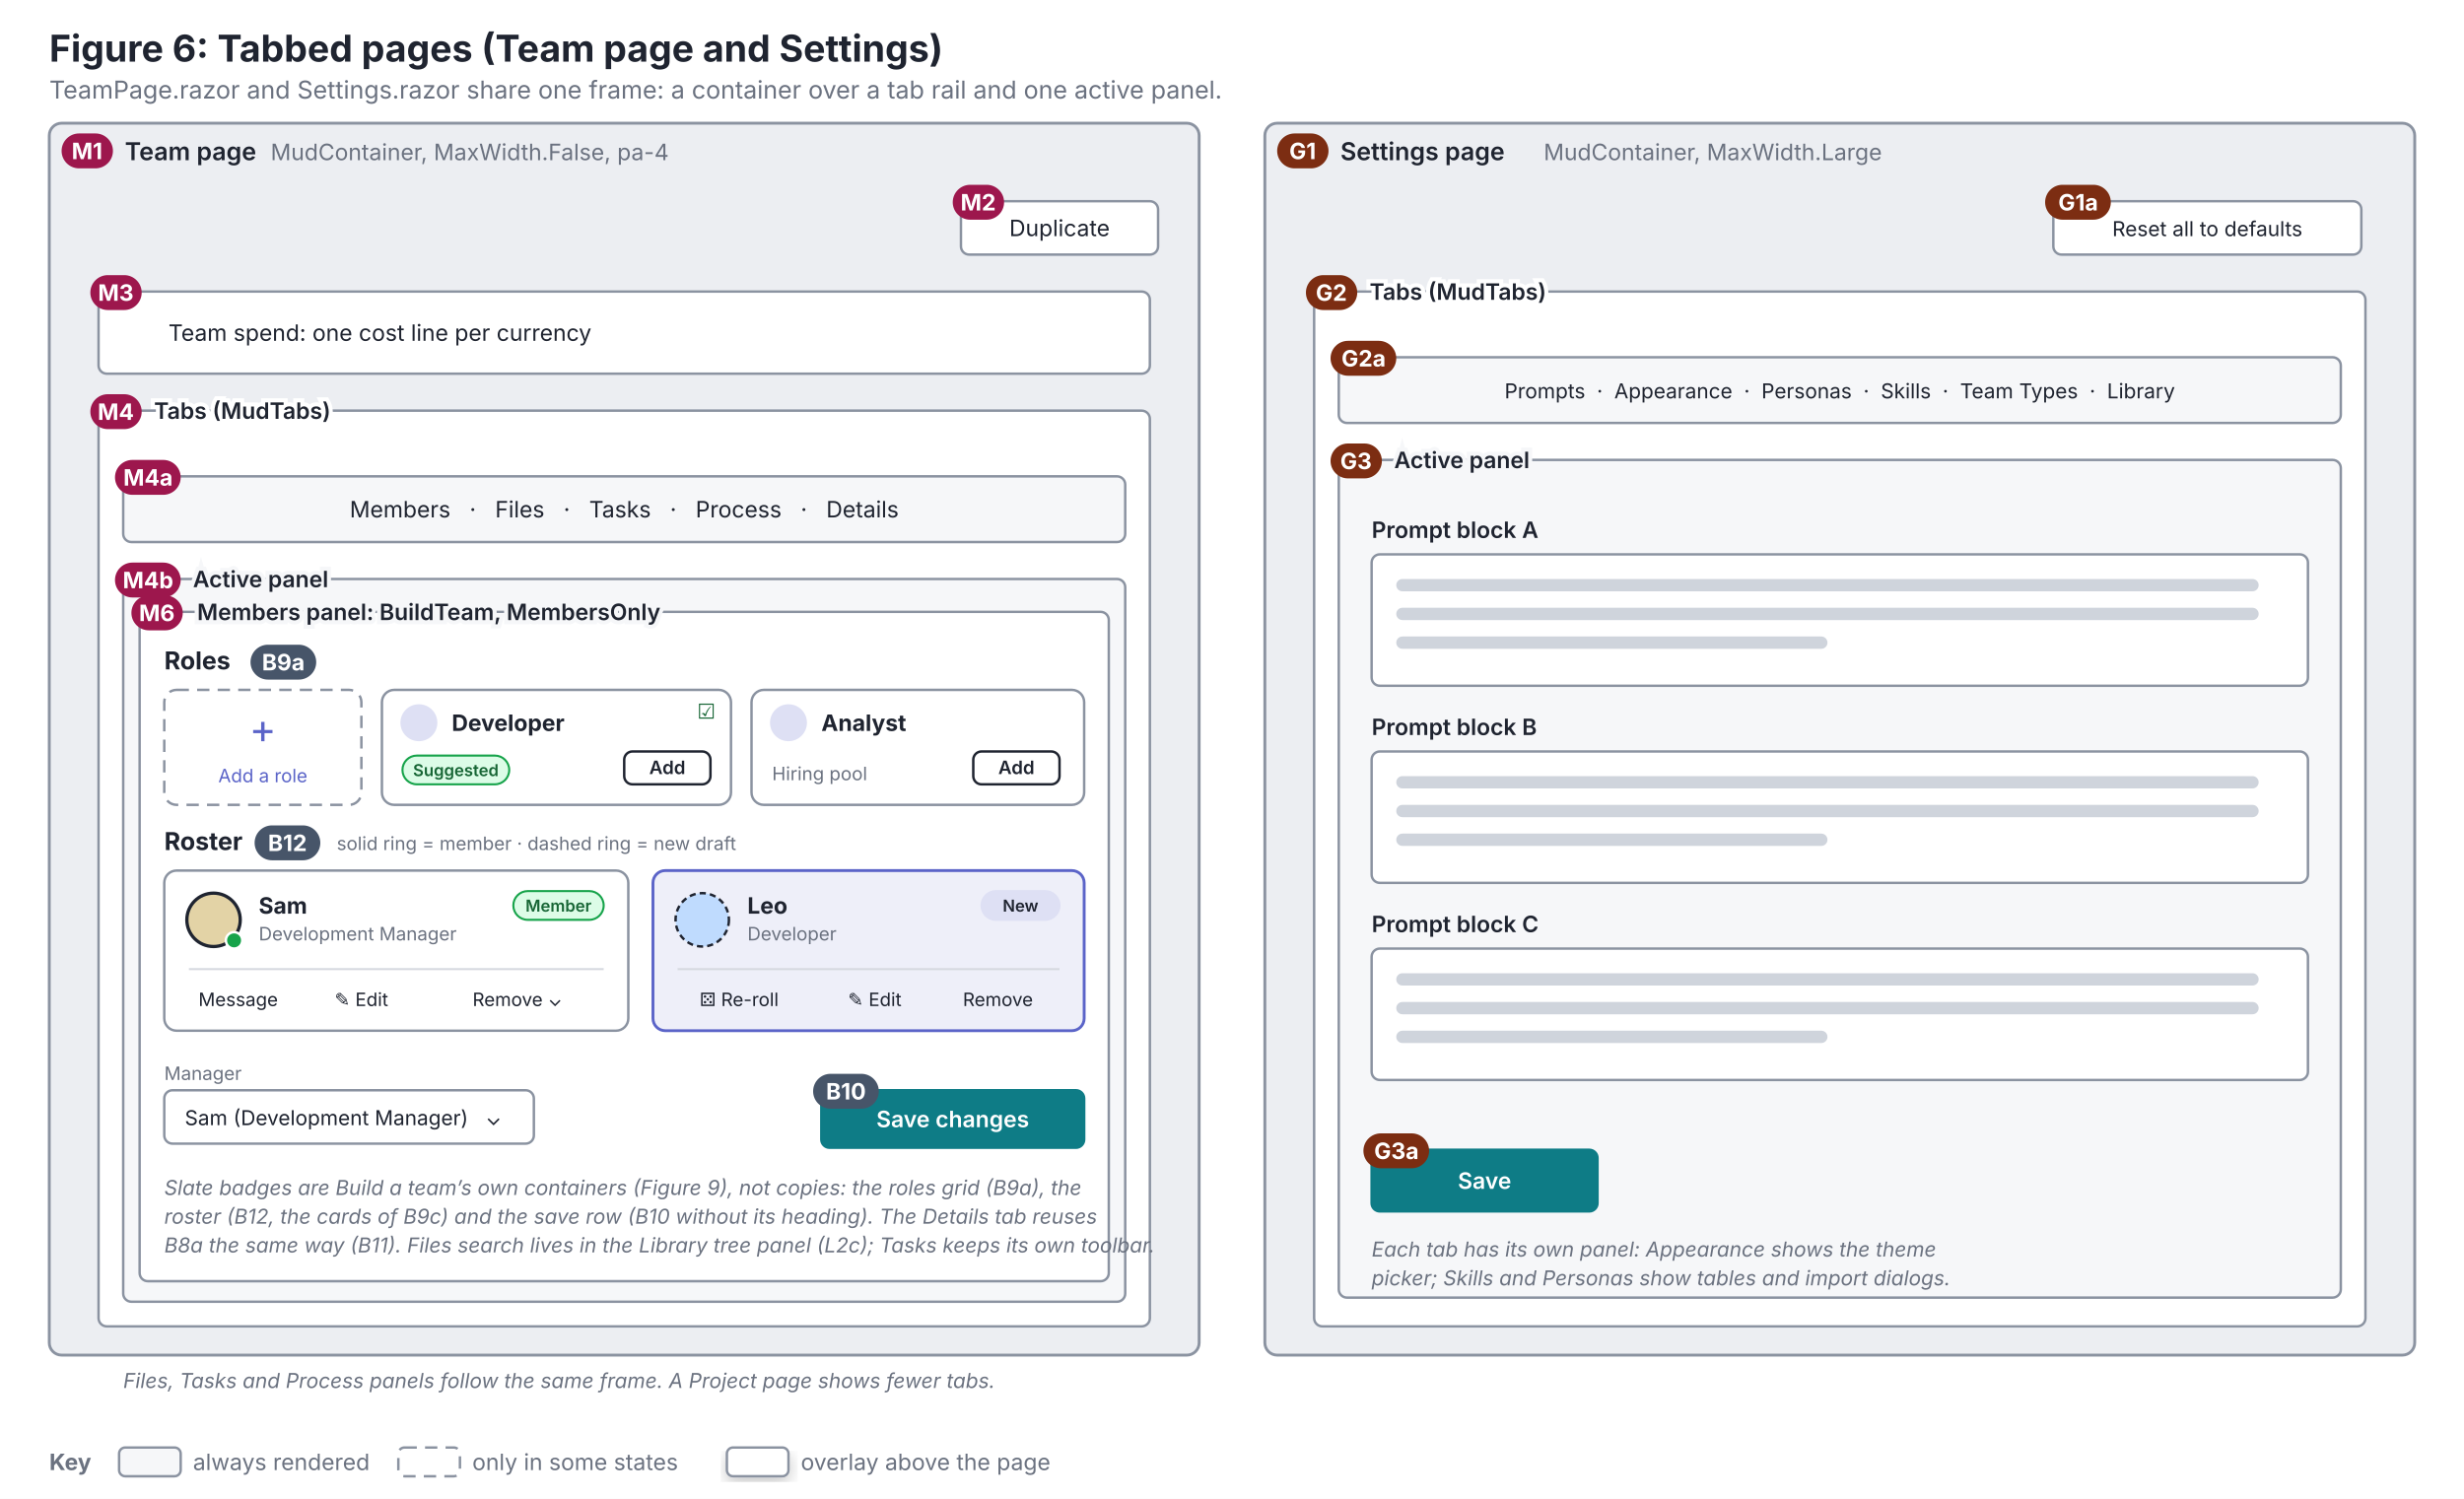
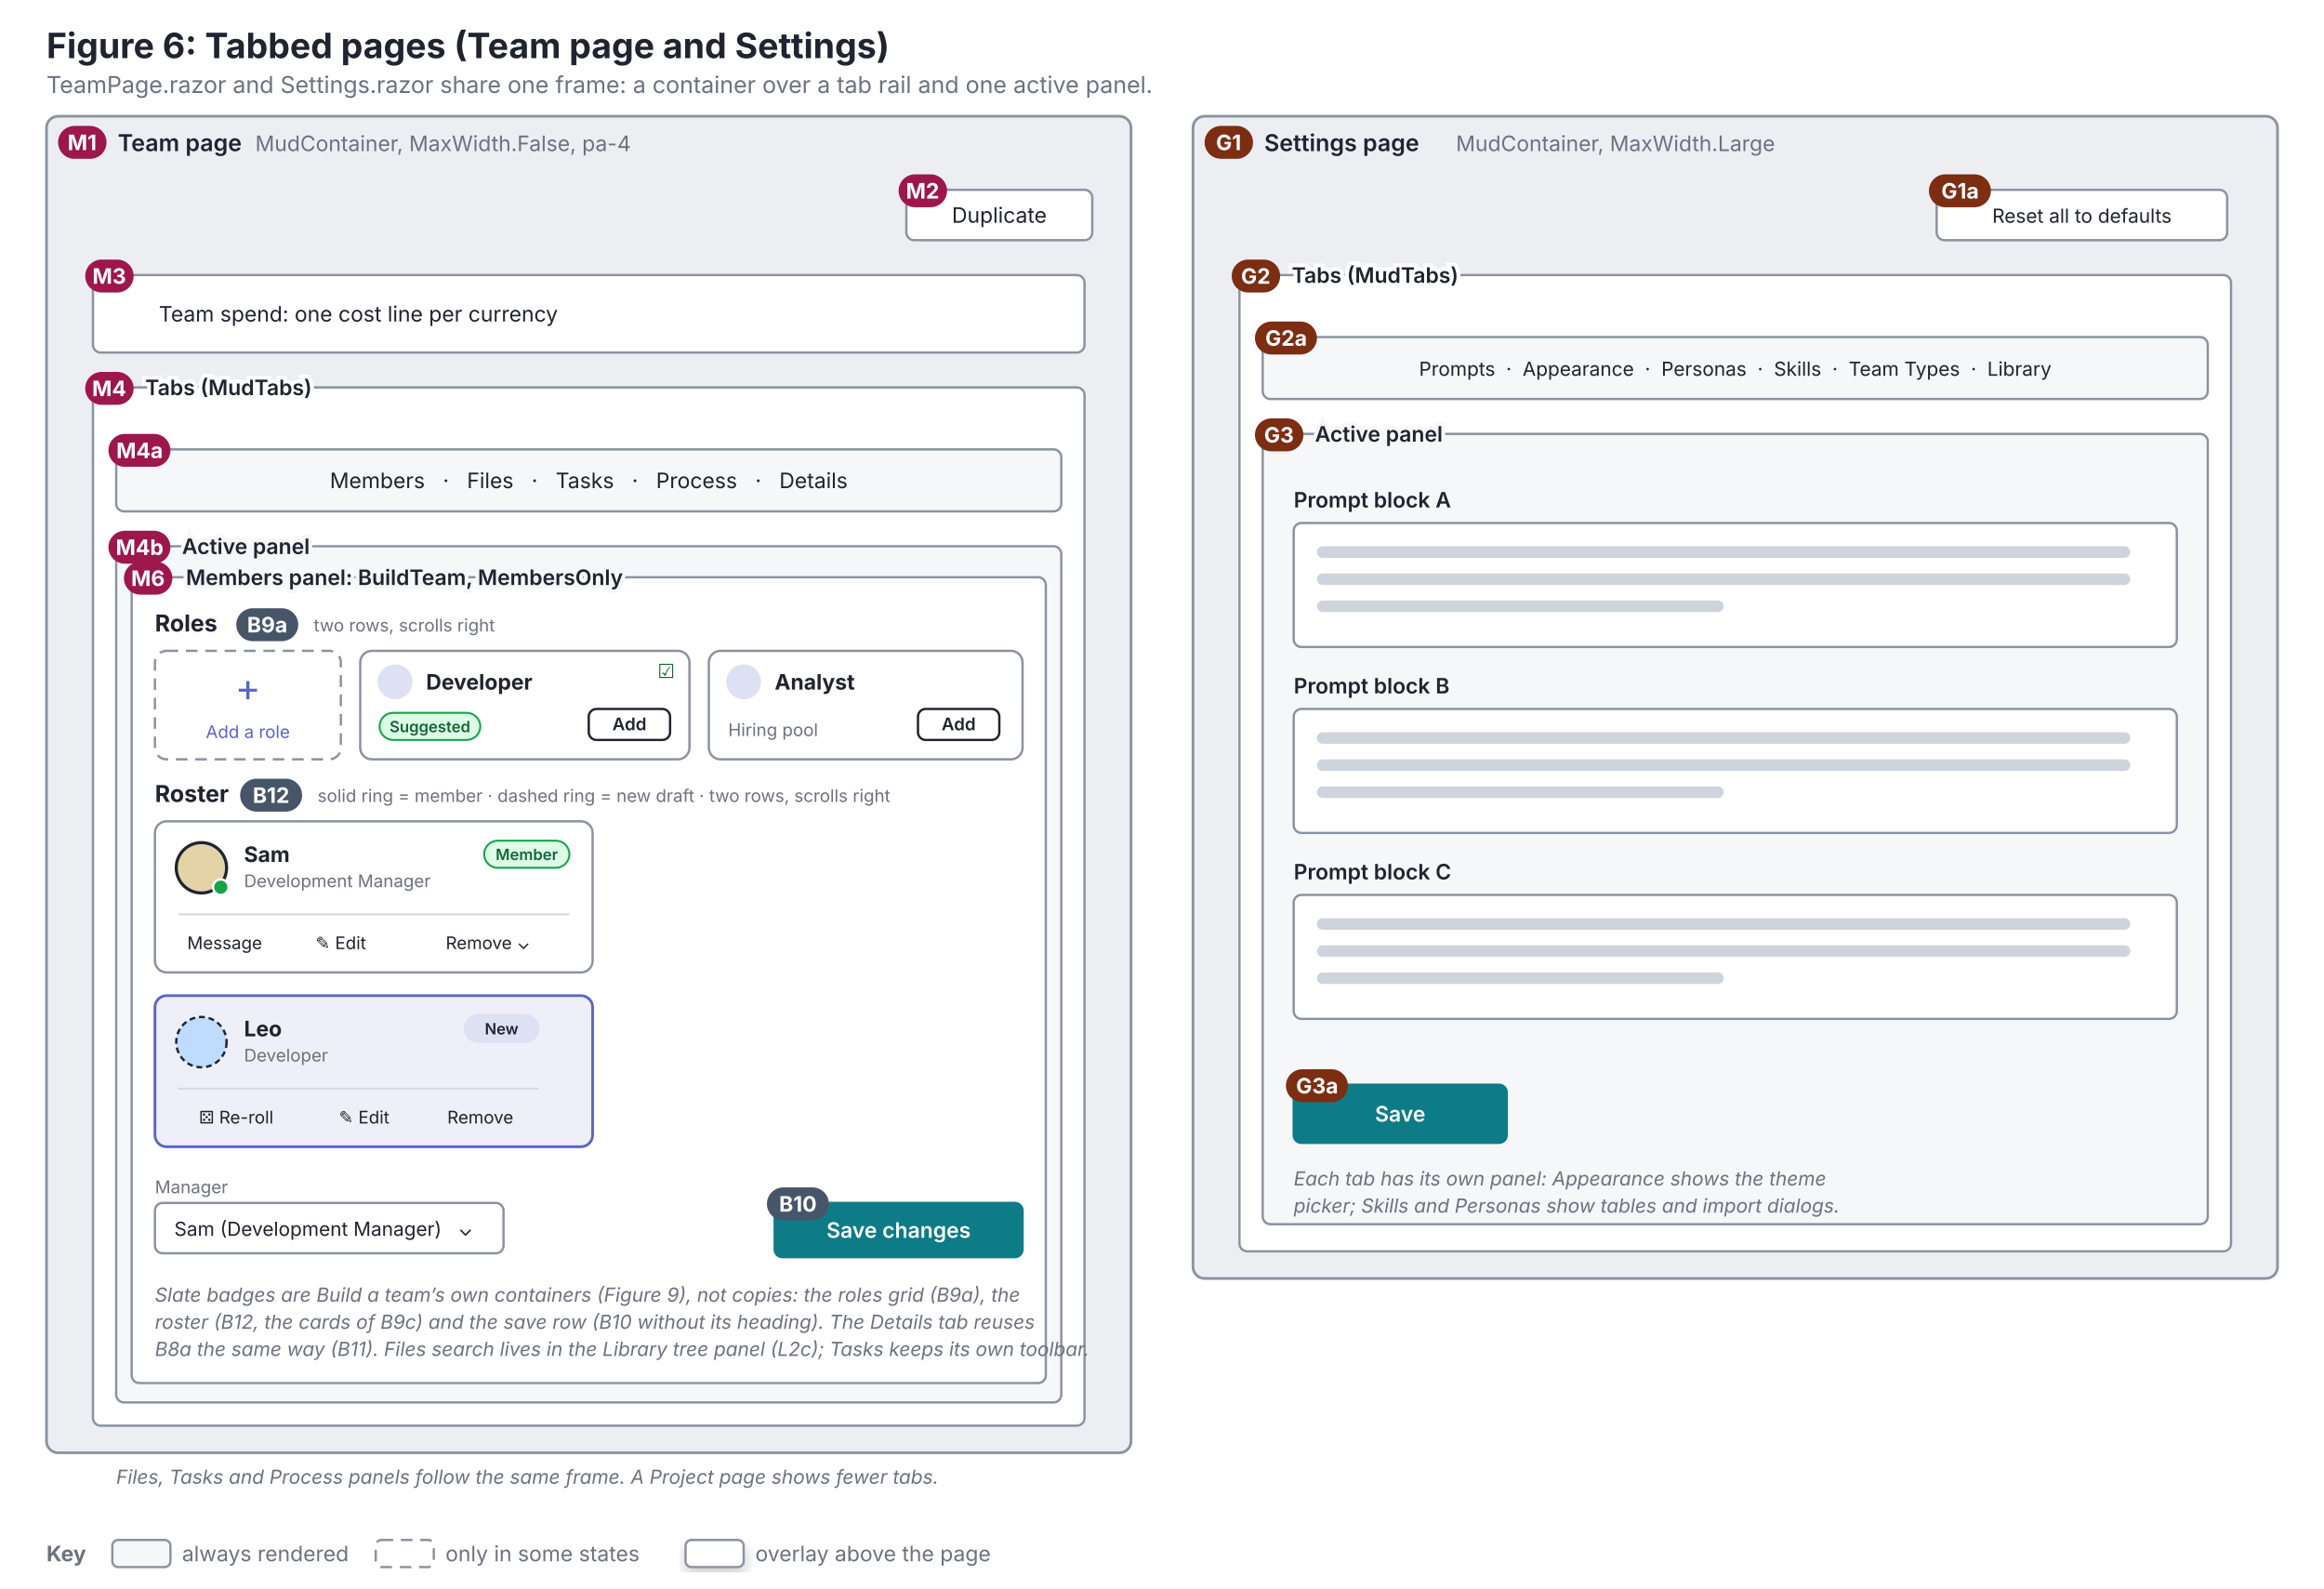
- <svg xmlns="http://www.w3.org/2000/svg" viewBox="0 0 1200 730" width="1200" height="730" font-family="Inter, 'Segoe UI', Helvetica, Arial, sans-serif" xml:space="preserve" style="white-space: pre" role="img" aria-label="Figure 6: Tabbed pages (Team page and Settings)">
+ <svg xmlns="http://www.w3.org/2000/svg" viewBox="0 0 1200 820" width="1200" height="820" font-family="Inter, 'Segoe UI', Helvetica, Arial, sans-serif" xml:space="preserve" style="white-space: pre" role="img" aria-label="Figure 6: Tabbed pages (Team page and Settings)">
  <defs>
    <filter id="sh" x="-10%" y="-10%" width="125%" height="130%">
      <feDropShadow dx="0" dy="3" stdDeviation="4" flood-color="#000" flood-opacity="0.22" />
    </filter>
    <marker id="ar" viewBox="0 0 10 10" refX="9" refY="5" markerWidth="7" markerHeight="7" orient="auto-start-reverse">
      <path d="M0 0 L10 5 L0 10 z" fill="#6b7280" />
    </marker>
  </defs>
-   <rect width="1200" height="730" fill="#ffffff" />
+   <rect width="1200" height="820" fill="#ffffff" />
  <text x="24" y="30" font-size="18" font-weight="700" fill="#1f2430" text-anchor="start">Figure 6: Tabbed pages (Team page and Settings)</text>
  <text x="24" y="48" font-size="12" font-weight="400" fill="#6b7280" text-anchor="start">TeamPage.razor and Settings.razor share one frame: a container over a tab rail and one active panel.</text>
-   <rect x="24" y="60" width="560" height="600" rx="6" fill="#eceef2" stroke="#8b93a1" stroke-width="1.4" />
+   <rect x="24" y="60" width="560" height="690" rx="6" fill="#eceef2" stroke="#8b93a1" stroke-width="1.4" />
  <rect x="30" y="65" width="25" height="17" rx="8.5" fill="#9d174d" />
  <text x="42.4" y="77.5" font-size="11" font-weight="700" fill="#fff" text-anchor="middle">M1</text>
  <text x="60.8" y="78" font-size="12" font-weight="600" fill="#1f2430" text-anchor="start">Team page</text>
  <text x="131.8" y="78" font-size="11" font-weight="400" fill="#6b7280" text-anchor="start">MudContainer, MaxWidth.False, pa-4</text>
  <rect x="468" y="98" width="96" height="26" rx="4" fill="#ffffff" stroke="#8b93a1" stroke-width="1.2" />
  <text x="516.0" y="115.0" font-size="11" font-weight="400" fill="#1f2430" text-anchor="middle">Duplicate</text>
  <rect x="464" y="90" width="25" height="17" rx="8.5" fill="#9d174d" />
  <text x="476.4" y="102.5" font-size="11" font-weight="700" fill="#fff" text-anchor="middle">M2</text>
  <rect x="48" y="142" width="512" height="40" rx="4" fill="#ffffff" stroke="#8b93a1" stroke-width="1.2" />
  <text x="82" y="166.0" font-size="11" font-weight="400" fill="#1f2430" text-anchor="start">Team spend: one cost line per currency</text>
  <rect x="44" y="134" width="25" height="17" rx="8.5" fill="#9d174d" />
  <text x="56.4" y="146.5" font-size="11" font-weight="700" fill="#fff" text-anchor="middle">M3</text>
-   <rect x="48" y="200" width="512" height="446" rx="4" fill="#ffffff" stroke="#8b93a1" stroke-width="1.2" />
+   <rect x="48" y="200" width="512" height="536" rx="4" fill="#ffffff" stroke="#8b93a1" stroke-width="1.2" />
  <rect x="44" y="192" width="25" height="17" rx="8.5" fill="#9d174d" />
  <text x="56.4" y="204.5" font-size="11" font-weight="700" fill="#fff" text-anchor="middle">M4</text>
  <text x="75" y="204" font-size="11" font-weight="600" fill="#1f2430" stroke="#ffffff" stroke-width="4" paint-order="stroke">Tabs (MudTabs)</text>
  <rect x="60" y="232" width="488" height="32" rx="4" fill="#f6f7f9" stroke="#8b93a1" stroke-width="1.2" />
  <text x="304.0" y="252.0" font-size="11" font-weight="400" fill="#1f2430" text-anchor="middle">Members   ·   Files   ·   Tasks   ·   Process   ·   Details</text>
  <rect x="56" y="224" width="32" height="17" rx="8.5" fill="#9d174d" />
  <text x="72.1" y="236.5" font-size="11" font-weight="700" fill="#fff" text-anchor="middle">M4a</text>
-   <rect x="60" y="282" width="488" height="352" rx="4" fill="#f6f7f9" stroke="#8b93a1" stroke-width="1.2" />
+   <rect x="60" y="282" width="488" height="442" rx="4" fill="#f6f7f9" stroke="#8b93a1" stroke-width="1.2" />
  <rect x="56" y="274" width="32" height="17" rx="8.5" fill="#9d174d" />
  <text x="72.1" y="286.5" font-size="11" font-weight="700" fill="#fff" text-anchor="middle">M4b</text>
  <text x="94" y="286" font-size="11" font-weight="600" fill="#1f2430" stroke="#f6f7f9" stroke-width="4" paint-order="stroke">Active panel</text>
-   <rect x="68" y="298" width="472" height="326" rx="4" fill="#ffffff" stroke="#8b93a1" stroke-width="1.2" />
+   <rect x="68" y="298" width="472" height="416" rx="4" fill="#ffffff" stroke="#8b93a1" stroke-width="1.2" />
  <rect x="64" y="290" width="25" height="17" rx="8.5" fill="#9d174d" />
  <text x="76.4" y="302.5" font-size="11" font-weight="700" fill="#fff" text-anchor="middle">M6</text>
  <text x="96" y="302" font-size="11" font-weight="600" fill="#1f2430" stroke="#f6f7f9" stroke-width="4" paint-order="stroke">Members panel: BuildTeam, MembersOnly</text>
  <text x="80" y="326" font-size="12" font-weight="700" fill="#1f2430" text-anchor="start">Roles</text>
  <rect x="122" y="314" width="32" height="17" rx="8.5" fill="#475569" />
  <text x="138" y="326.5" font-size="11" font-weight="700" fill="#fff" text-anchor="middle">B9a</text>
+   <text x="162" y="326" font-size="9" font-weight="400" fill="#6b7280" text-anchor="start">two rows, scrolls right</text>
  <rect x="80" y="336" width="96" height="56" rx="6" fill="#ffffff" stroke="#8b93a1" stroke-width="1.2" stroke-dasharray="6 4" />
  <text x="128" y="362" font-size="20" font-weight="400" fill="#5b64c8" text-anchor="middle">+</text>
  <text x="128" y="381" font-size="9" font-weight="400" fill="#5b64c8" text-anchor="middle">Add a role</text>
  <rect x="186" y="336" width="170" height="56" rx="6" fill="#ffffff" stroke="#8b93a1" stroke-width="1.2" />
  <circle cx="204" cy="352" r="9" fill="#dee0f4" />
  <text x="220" y="356" font-size="11" font-weight="700" fill="#1f2430" text-anchor="start">Developer</text>
  <rect x="196" y="368" width="52" height="14" rx="7" fill="#dcfce7" stroke="#16a34a" stroke-width="1" />
  <text x="222" y="378" font-size="8" font-weight="600" fill="#166534" text-anchor="middle">Suggested</text>
  <rect x="304" y="366" width="42" height="16" rx="4" fill="#ffffff" stroke="#1f2430" stroke-width="1.2" />
  <text x="325" y="377" font-size="9" font-weight="600" fill="#1f2430" text-anchor="middle">Add</text>
  <text x="344" y="350" font-size="10" font-weight="400" fill="#166534" text-anchor="middle">☑</text>
  <rect x="366" y="336" width="162" height="56" rx="6" fill="#ffffff" stroke="#8b93a1" stroke-width="1.2" />
  <circle cx="384" cy="352" r="9" fill="#dee0f4" />
  <text x="400" y="356" font-size="11" font-weight="700" fill="#1f2430" text-anchor="start">Analyst</text>
  <text x="376" y="380" font-size="9" font-weight="400" fill="#6b7280" text-anchor="start">Hiring pool</text>
  <rect x="474" y="366" width="42" height="16" rx="4" fill="#ffffff" stroke="#1f2430" stroke-width="1.2" />
  <text x="495" y="377" font-size="9" font-weight="600" fill="#1f2430" text-anchor="middle">Add</text>
  <text x="80" y="414" font-size="12" font-weight="700" fill="#1f2430" text-anchor="start">Roster</text>
  <rect x="124" y="402" width="32" height="17" rx="8.5" fill="#475569" />
  <text x="140" y="414.5" font-size="11" font-weight="700" fill="#fff" text-anchor="middle">B12</text>
-   <text x="164" y="414" font-size="9" font-weight="400" fill="#6b7280" text-anchor="start">solid ring = member · dashed ring = new draft</text>
+   <text x="164" y="414" font-size="9" font-weight="400" fill="#6b7280" text-anchor="start">solid ring = member · dashed ring = new draft · two rows, scrolls right</text>
  <rect x="80" y="424" width="226" height="78" rx="6" fill="#ffffff" stroke="#8b93a1" stroke-width="1.2" />
  <circle cx="104" cy="448" r="13" fill="#e3d3a6" stroke="#1f2430" stroke-width="1.6" />
  <circle cx="114" cy="458" r="4" fill="#16a34a" stroke="#ffffff" stroke-width="1.2" />
  <text x="126" y="445" font-size="11" font-weight="700" fill="#1f2430" text-anchor="start">Sam</text>
  <text x="126" y="458" font-size="9" font-weight="400" fill="#6b7280" text-anchor="start">Development Manager</text>
  <rect x="250" y="434" width="44" height="14" rx="7" fill="#dcfce7" stroke="#16a34a" stroke-width="1" />
  <text x="272" y="444" font-size="8" font-weight="600" fill="#166534" text-anchor="middle">Member</text>
  <line x1="92" y1="472" x2="294" y2="472" stroke="#d6d9e0" stroke-width="1" />
  <text x="116" y="490" font-size="9" font-weight="400" fill="#1f2430" text-anchor="middle">Message</text>
  <text x="176" y="490" font-size="9" font-weight="400" fill="#1f2430" text-anchor="middle">✎ Edit</text>
  <text x="252" y="490" font-size="9" font-weight="400" fill="#1f2430" text-anchor="middle">Remove ⌄</text>
-   <rect x="318" y="424" width="210" height="78" rx="6" fill="#eeeff9" stroke="#5b64c8" stroke-width="1.4" />
-   <circle cx="342" cy="448" r="13" fill="#bfdbfe" stroke="#1f2430" stroke-width="1.2" stroke-dasharray="3 2" />
-   <text x="364" y="445" font-size="11" font-weight="700" fill="#1f2430" text-anchor="start">Leo</text>
-   <text x="364" y="458" font-size="9" font-weight="400" fill="#6b7280" text-anchor="start">Developer</text>
-   <rect x="478" y="434" width="38" height="14" rx="7" fill="#dee0f4" stroke="#dee0f4" stroke-width="1" />
-   <text x="497" y="444" font-size="8" font-weight="600" fill="#1f2430" text-anchor="middle">New</text>
-   <line x1="330" y1="472" x2="516" y2="472" stroke="#d6d9e0" stroke-width="1" />
-   <text x="360" y="490" font-size="9" font-weight="400" fill="#1f2430" text-anchor="middle">⚄ Re-roll</text>
-   <text x="426" y="490" font-size="9" font-weight="400" fill="#1f2430" text-anchor="middle">✎ Edit</text>
-   <text x="486" y="490" font-size="9" font-weight="400" fill="#1f2430" text-anchor="middle">Remove</text>
-   <text x="80" y="526" font-size="9" font-weight="400" fill="#6b7280" text-anchor="start">Manager</text>
-   <rect x="80" y="531" width="180" height="26" rx="4" fill="#ffffff" stroke="#8b93a1" stroke-width="1.2" />
-   <text x="90" y="548" font-size="10" font-weight="400" fill="#1f2430" text-anchor="start">Sam (Development Manager)   ⌄</text>
-   <rect x="400" y="531" width="128" height="28" rx="4" fill="#0e7c86" stroke="#0e7c86" stroke-width="1.2" />
-   <text x="464" y="549" font-size="11" font-weight="600" fill="#fff" text-anchor="middle">Save changes</text>
-   <rect x="396" y="523" width="32" height="17" rx="8.5" fill="#475569" />
-   <text x="412" y="535.5" font-size="11" font-weight="700" fill="#fff" text-anchor="middle">B10</text>
-   <text x="80" y="582" font-size="10" font-weight="400" fill="#6b7280" text-anchor="start" font-style="italic">Slate badges are Build a team’s own containers (Figure 9), not copies: the roles grid (B9a), the</text>
-   <text x="80" y="596" font-size="10" font-weight="400" fill="#6b7280" text-anchor="start" font-style="italic">roster (B12, the cards of B9c) and the save row (B10 without its heading). The Details tab reuses</text>
-   <text x="80" y="610" font-size="10" font-weight="400" fill="#6b7280" text-anchor="start" font-style="italic">B8a the same way (B11). Files search lives in the Library tree panel (L2c); Tasks keeps its own toolbar.</text>
-   <text x="60" y="676" font-size="10" font-weight="400" fill="#6b7280" text-anchor="start" font-style="italic">Files, Tasks and Process panels follow the same frame. A Project page shows fewer tabs.</text>
+   <rect x="80" y="514" width="226" height="78" rx="6" fill="#eeeff9" stroke="#5b64c8" stroke-width="1.4" />
+   <circle cx="104" cy="538" r="13" fill="#bfdbfe" stroke="#1f2430" stroke-width="1.2" stroke-dasharray="3 2" />
+   <text x="126" y="535" font-size="11" font-weight="700" fill="#1f2430" text-anchor="start">Leo</text>
+   <text x="126" y="548" font-size="9" font-weight="400" fill="#6b7280" text-anchor="start">Developer</text>
+   <rect x="240" y="524" width="38" height="14" rx="7" fill="#dee0f4" stroke="#dee0f4" stroke-width="1" />
+   <text x="259" y="534" font-size="8" font-weight="600" fill="#1f2430" text-anchor="middle">New</text>
+   <line x1="92" y1="562" x2="278" y2="562" stroke="#d6d9e0" stroke-width="1" />
+   <text x="122" y="580" font-size="9" font-weight="400" fill="#1f2430" text-anchor="middle">⚄ Re-roll</text>
+   <text x="188" y="580" font-size="9" font-weight="400" fill="#1f2430" text-anchor="middle">✎ Edit</text>
+   <text x="248" y="580" font-size="9" font-weight="400" fill="#1f2430" text-anchor="middle">Remove</text>
+   <text x="80" y="616" font-size="9" font-weight="400" fill="#6b7280" text-anchor="start">Manager</text>
+   <rect x="80" y="621" width="180" height="26" rx="4" fill="#ffffff" stroke="#8b93a1" stroke-width="1.2" />
+   <text x="90" y="638" font-size="10" font-weight="400" fill="#1f2430" text-anchor="start">Sam (Development Manager)   ⌄</text>
+   <rect x="400" y="621" width="128" height="28" rx="4" fill="#0e7c86" stroke="#0e7c86" stroke-width="1.2" />
+   <text x="464" y="639" font-size="11" font-weight="600" fill="#fff" text-anchor="middle">Save changes</text>
+   <rect x="396" y="613" width="32" height="17" rx="8.5" fill="#475569" />
+   <text x="412" y="625.5" font-size="11" font-weight="700" fill="#fff" text-anchor="middle">B10</text>
+   <text x="80" y="672" font-size="10" font-weight="400" fill="#6b7280" text-anchor="start" font-style="italic">Slate badges are Build a team’s own containers (Figure 9), not copies: the roles grid (B9a), the</text>
+   <text x="80" y="686" font-size="10" font-weight="400" fill="#6b7280" text-anchor="start" font-style="italic">roster (B12, the cards of B9c) and the save row (B10 without its heading). The Details tab reuses</text>
+   <text x="80" y="700" font-size="10" font-weight="400" fill="#6b7280" text-anchor="start" font-style="italic">B8a the same way (B11). Files search lives in the Library tree panel (L2c); Tasks keeps its own toolbar.</text>
+   <text x="60" y="766" font-size="10" font-weight="400" fill="#6b7280" text-anchor="start" font-style="italic">Files, Tasks and Process panels follow the same frame. A Project page shows fewer tabs.</text>
  <rect x="616" y="60" width="560" height="600" rx="6" fill="#eceef2" stroke="#8b93a1" stroke-width="1.4" />
  <rect x="622" y="65" width="25" height="17" rx="8.5" fill="#7c2d12" />
  <text x="634.4" y="77.5" font-size="11" font-weight="700" fill="#fff" text-anchor="middle">G1</text>
  <text x="652.8" y="78" font-size="12" font-weight="600" fill="#1f2430" text-anchor="start">Settings page</text>
  <text x="751.8" y="78" font-size="11" font-weight="400" fill="#6b7280" text-anchor="start">MudContainer, MaxWidth.Large</text>
  <rect x="1000" y="98" width="150" height="26" rx="4" fill="#ffffff" stroke="#8b93a1" stroke-width="1.2" />
  <text x="1075.0" y="115.0" font-size="10" font-weight="400" fill="#1f2430" text-anchor="middle">Reset all to defaults</text>
  <rect x="996" y="90" width="32" height="17" rx="8.5" fill="#7c2d12" />
  <text x="1012.1" y="102.5" font-size="11" font-weight="700" fill="#fff" text-anchor="middle">G1a</text>
  <rect x="640" y="142" width="512" height="504" rx="4" fill="#ffffff" stroke="#8b93a1" stroke-width="1.2" />
  <rect x="636" y="134" width="25" height="17" rx="8.5" fill="#7c2d12" />
  <text x="648.4" y="146.5" font-size="11" font-weight="700" fill="#fff" text-anchor="middle">G2</text>
  <text x="667" y="146" font-size="11" font-weight="600" fill="#1f2430" stroke="#ffffff" stroke-width="4" paint-order="stroke">Tabs (MudTabs)</text>
  <rect x="652" y="174" width="488" height="32" rx="4" fill="#f6f7f9" stroke="#8b93a1" stroke-width="1.2" />
  <text x="896.0" y="194.0" font-size="10" font-weight="400" fill="#1f2430" text-anchor="middle">Prompts  ·  Appearance  ·  Personas  ·  Skills  ·  Team Types  ·  Library</text>
  <rect x="648" y="166" width="32" height="17" rx="8.5" fill="#7c2d12" />
  <text x="664.1" y="178.5" font-size="11" font-weight="700" fill="#fff" text-anchor="middle">G2a</text>
  <rect x="652" y="224" width="488" height="408" rx="4" fill="#f6f7f9" stroke="#8b93a1" stroke-width="1.2" />
  <rect x="648" y="216" width="25" height="17" rx="8.5" fill="#7c2d12" />
  <text x="660.4" y="228.5" font-size="11" font-weight="700" fill="#fff" text-anchor="middle">G3</text>
  <text x="679" y="228" font-size="11" font-weight="600" fill="#1f2430" stroke="#f6f7f9" stroke-width="4" paint-order="stroke">Active panel</text>
  <text x="668" y="262" font-size="11" font-weight="600" fill="#1f2430" text-anchor="start">Prompt block A</text>
  <rect x="668" y="270" width="456" height="64" rx="4" fill="#ffffff" stroke="#8b93a1" stroke-width="1.2" />
  <rect x="680" y="282" width="420" height="6" rx="3" fill="#cfd4dc" />
  <rect x="680" y="296" width="420" height="6" rx="3" fill="#cfd4dc" />
  <rect x="680" y="310" width="210" height="6" rx="3" fill="#cfd4dc" />
  <text x="668" y="358" font-size="11" font-weight="600" fill="#1f2430" text-anchor="start">Prompt block B</text>
  <rect x="668" y="366" width="456" height="64" rx="4" fill="#ffffff" stroke="#8b93a1" stroke-width="1.2" />
  <rect x="680" y="378" width="420" height="6" rx="3" fill="#cfd4dc" />
  <rect x="680" y="392" width="420" height="6" rx="3" fill="#cfd4dc" />
  <rect x="680" y="406" width="210" height="6" rx="3" fill="#cfd4dc" />
  <text x="668" y="454" font-size="11" font-weight="600" fill="#1f2430" text-anchor="start">Prompt block C</text>
  <rect x="668" y="462" width="456" height="64" rx="4" fill="#ffffff" stroke="#8b93a1" stroke-width="1.2" />
  <rect x="680" y="474" width="420" height="6" rx="3" fill="#cfd4dc" />
  <rect x="680" y="488" width="420" height="6" rx="3" fill="#cfd4dc" />
  <rect x="680" y="502" width="210" height="6" rx="3" fill="#cfd4dc" />
  <rect x="668" y="560" width="110" height="30" rx="4" fill="#0e7c86" stroke="#0e7c86" stroke-width="1.2" />
  <text x="723.0" y="579.0" font-size="11" font-weight="600" fill="#fff" text-anchor="middle">Save</text>
  <rect x="664" y="552" width="32" height="17" rx="8.5" fill="#7c2d12" />
  <text x="680.1" y="564.5" font-size="11" font-weight="700" fill="#fff" text-anchor="middle">G3a</text>
  <text x="668" y="612" font-size="10" font-weight="400" fill="#6b7280" text-anchor="start" font-style="italic">Each tab has its own panel: Appearance shows the theme</text>
  <text x="668" y="626" font-size="10" font-weight="400" fill="#6b7280" text-anchor="start" font-style="italic">picker; Skills and Personas show tables and import dialogs.</text>
-   <text x="24" y="716" font-size="11" font-weight="700" fill="#6b7280" text-anchor="start">Key</text>
-   <rect x="58" y="705" width="30" height="14" rx="3" fill="#f6f7f9" stroke="#8b93a1" stroke-width="1.2" />
-   <text x="94" y="716" font-size="11" font-weight="400" fill="#6b7280" text-anchor="start">always rendered</text>
-   <rect x="194" y="705" width="30" height="14" rx="3" fill="#ffffff" stroke="#8b93a1" stroke-width="1.2" stroke-dasharray="6 4" />
-   <text x="230" y="716" font-size="11" font-weight="400" fill="#6b7280" text-anchor="start">only in some states</text>
-   <rect x="354" y="705" width="30" height="14" rx="3" fill="#ffffff" stroke="#8b93a1" stroke-width="1.2" filter="url(#sh)" />
-   <text x="390" y="716" font-size="11" font-weight="400" fill="#6b7280" text-anchor="start">overlay above the page</text>
+   <text x="24" y="806" font-size="11" font-weight="700" fill="#6b7280" text-anchor="start">Key</text>
+   <rect x="58" y="795" width="30" height="14" rx="3" fill="#f6f7f9" stroke="#8b93a1" stroke-width="1.2" />
+   <text x="94" y="806" font-size="11" font-weight="400" fill="#6b7280" text-anchor="start">always rendered</text>
+   <rect x="194" y="795" width="30" height="14" rx="3" fill="#ffffff" stroke="#8b93a1" stroke-width="1.2" stroke-dasharray="6 4" />
+   <text x="230" y="806" font-size="11" font-weight="400" fill="#6b7280" text-anchor="start">only in some states</text>
+   <rect x="354" y="795" width="30" height="14" rx="3" fill="#ffffff" stroke="#8b93a1" stroke-width="1.2" filter="url(#sh)" />
+   <text x="390" y="806" font-size="11" font-weight="400" fill="#6b7280" text-anchor="start">overlay above the page</text>
</svg>
